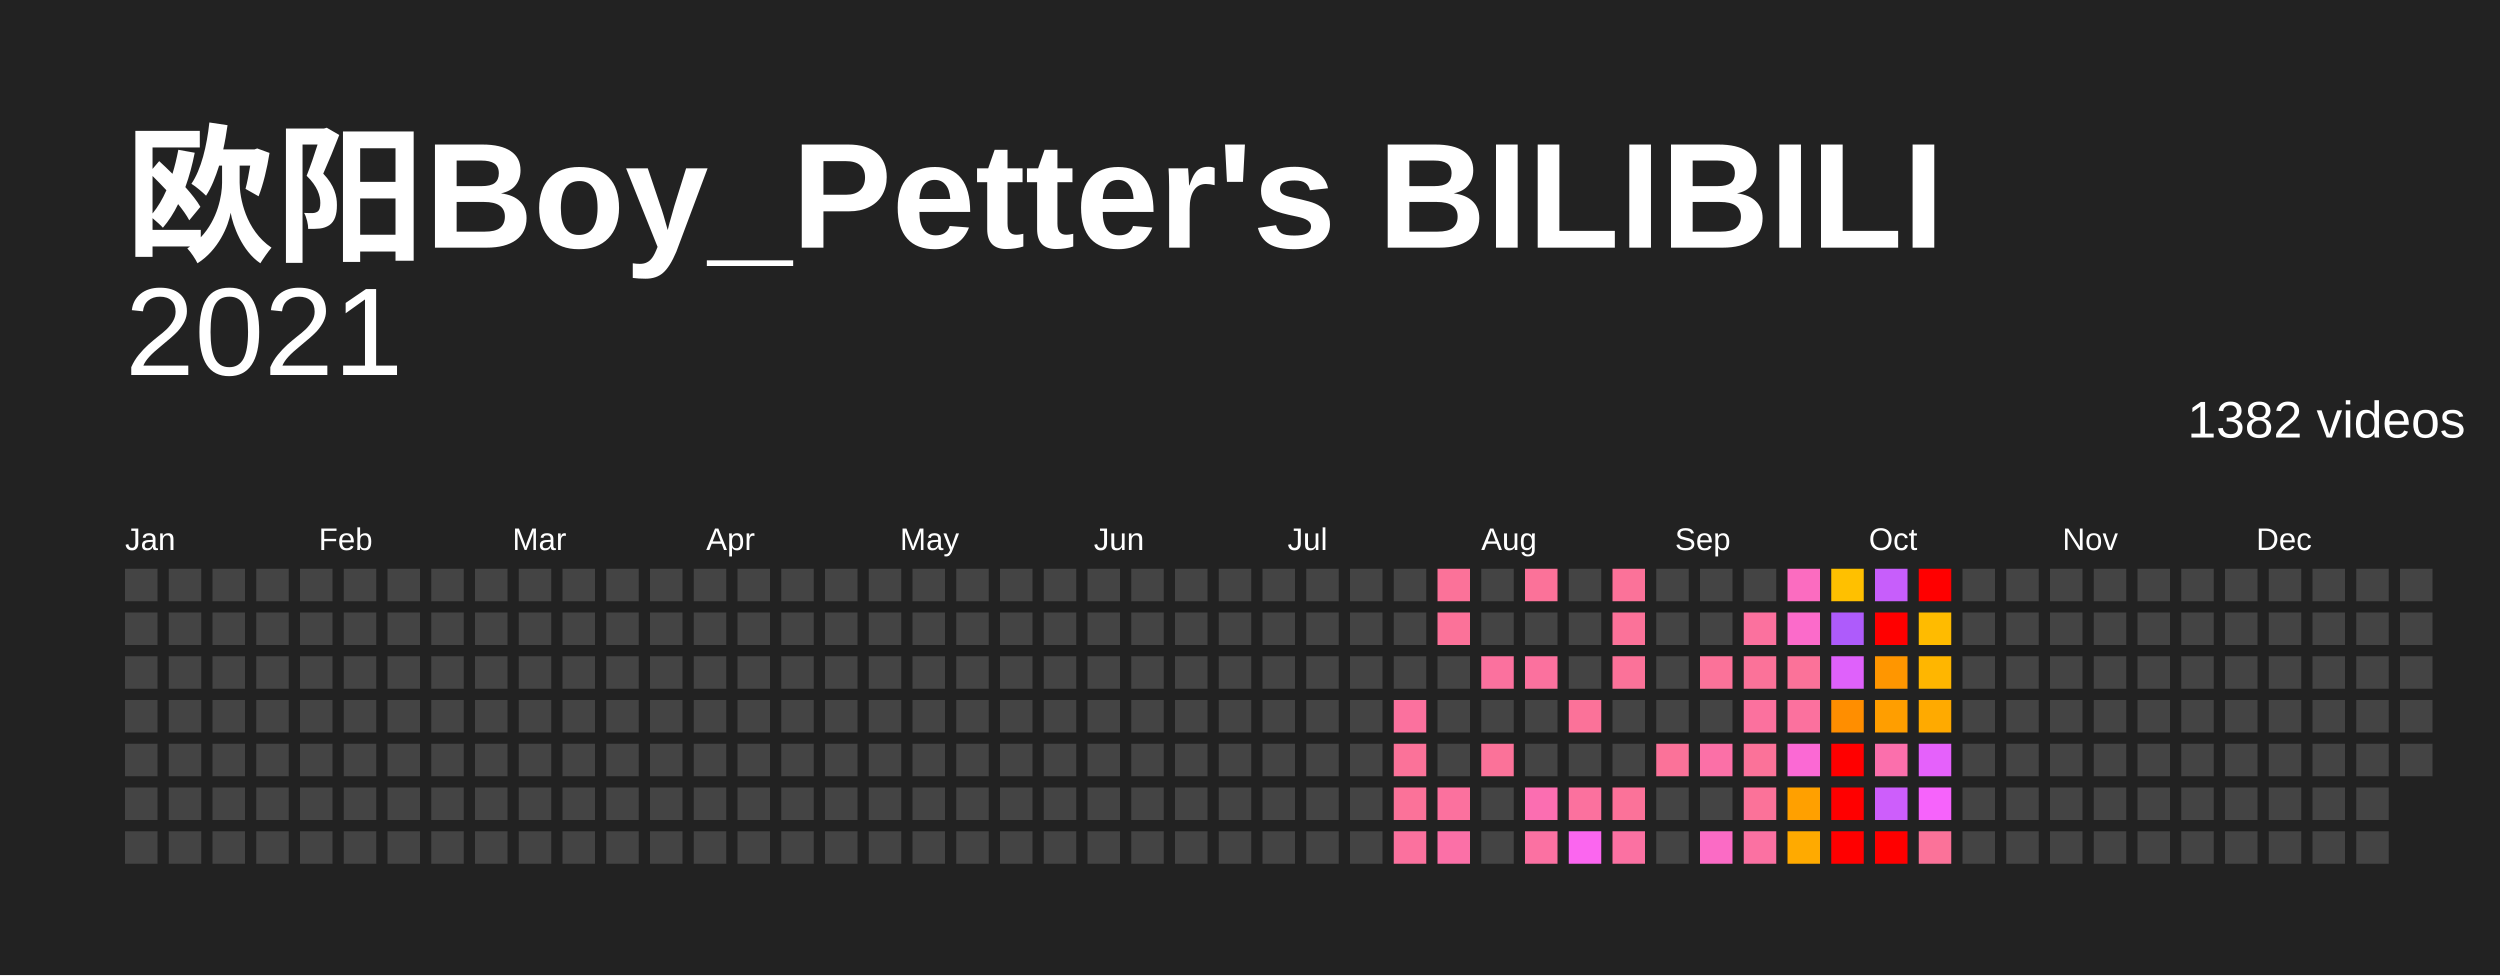
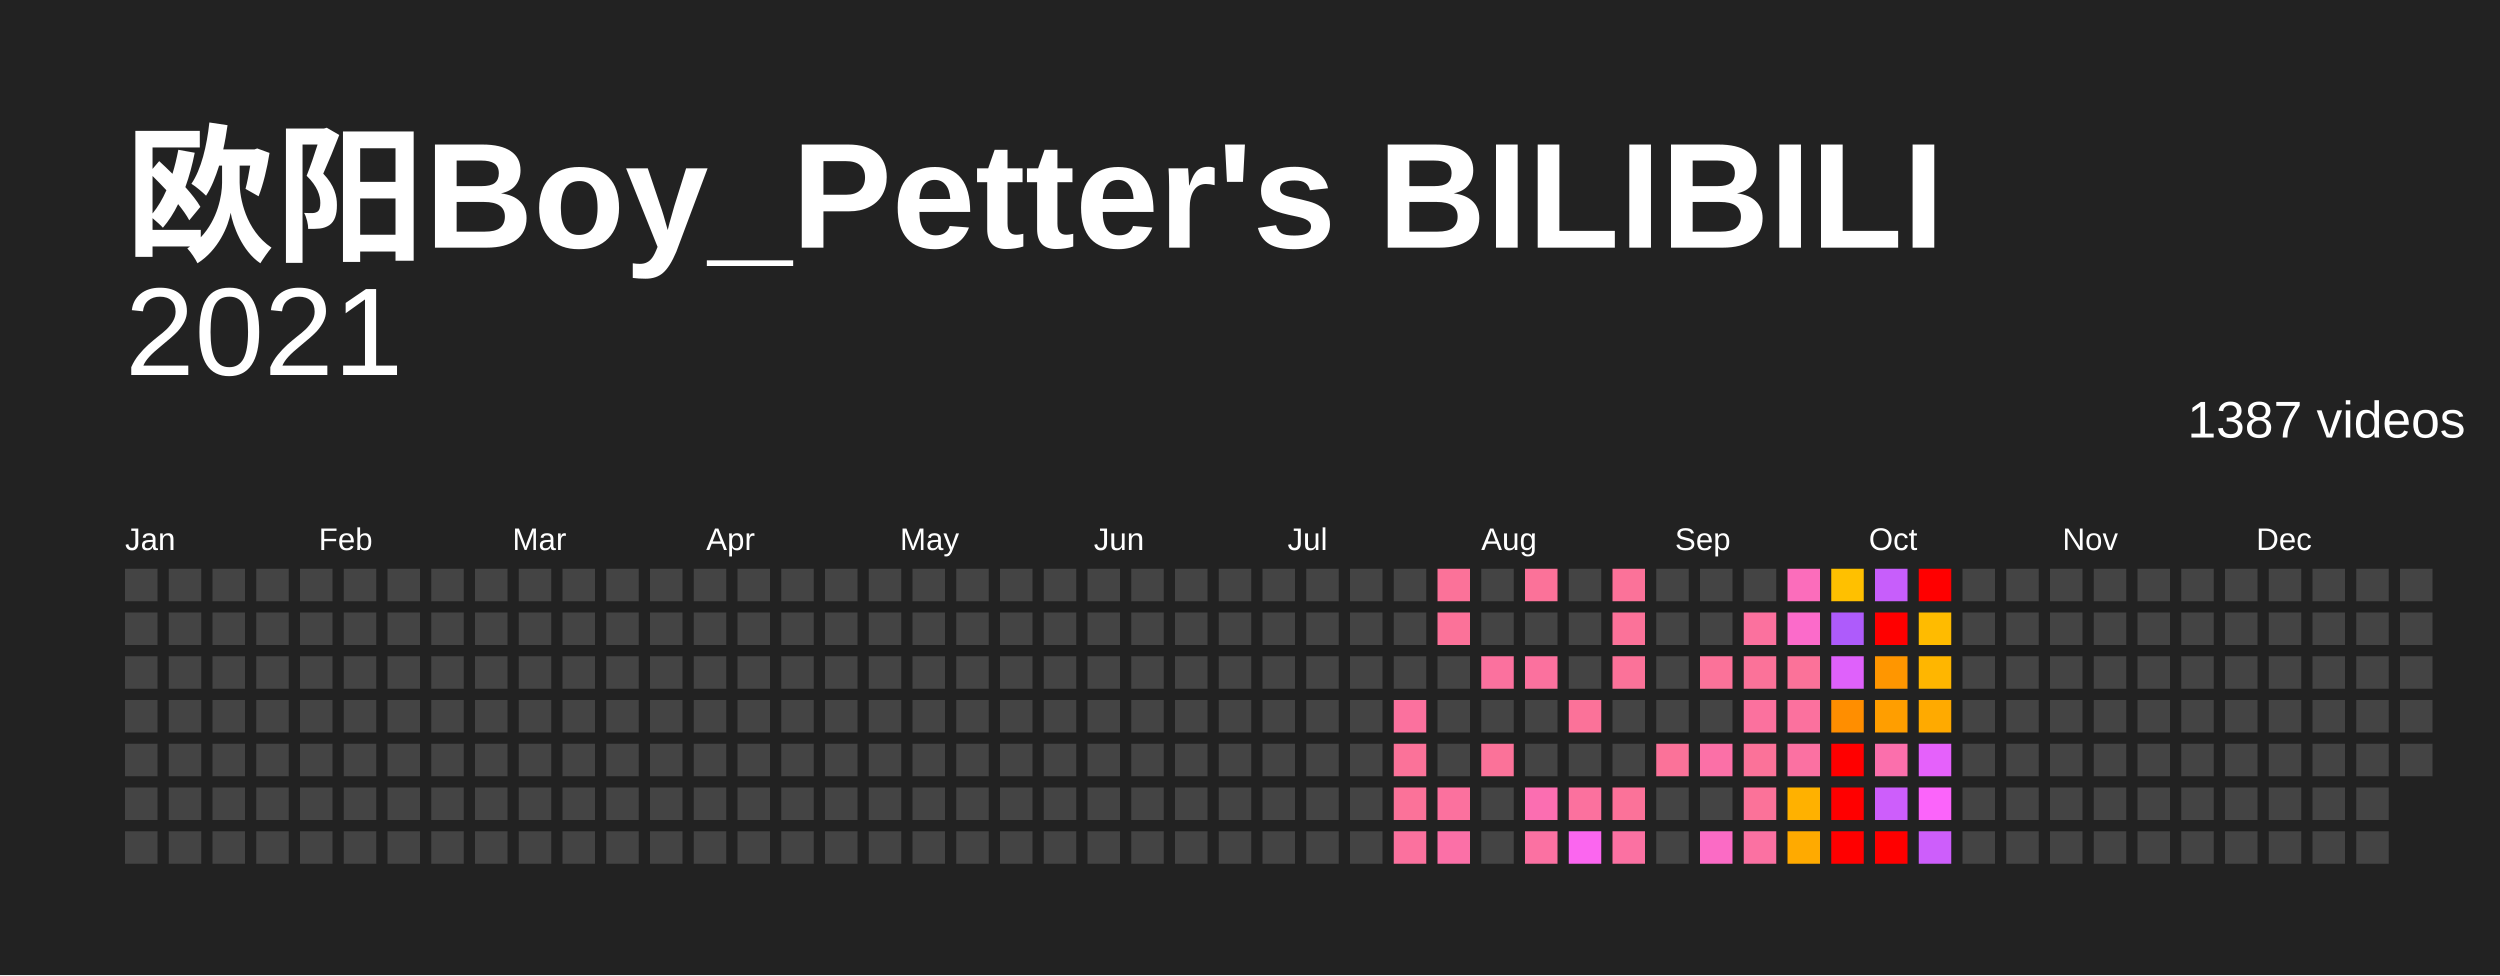
<svg xmlns="http://www.w3.org/2000/svg" baseProfile="full" height="78mm" version="1.1" viewBox="0,0,200,78" width="200mm">
  <defs />
  <rect fill="#222222" height="78" width="200" x="0" y="0" />
  <text fill="#FFFFFF" style="font-size:12px; font-family:Arial; font-weight:bold;" x="10" y="20">欧阳Boy_Petter's BILIBILI</text>
  <text alignment-baseline="hanging" fill="#FFFFFF" style="font-size:10.0px; font-family:Arial;" x="10" y="30">2021</text>
-   <text alignment-baseline="hanging" fill="#FFFFFF" style="font-size:4.125px; font-family:Arial;" x="175" y="35">1382 videos</text>
+   <text alignment-baseline="hanging" fill="#FFFFFF" style="font-size:4.125px; font-family:Arial;" x="175" y="35">1387 videos</text>
  <text fill="#FFFFFF" style="font-size:2.5px; font-family:Arial" x="10.0" y="44">Jan</text>
  <text fill="#FFFFFF" style="font-size:2.5px; font-family:Arial" x="25.5" y="44">Feb</text>
  <text fill="#FFFFFF" style="font-size:2.5px; font-family:Arial" x="41.0" y="44">Mar</text>
  <text fill="#FFFFFF" style="font-size:2.5px; font-family:Arial" x="56.5" y="44">Apr</text>
  <text fill="#FFFFFF" style="font-size:2.5px; font-family:Arial" x="72.0" y="44">May</text>
  <text fill="#FFFFFF" style="font-size:2.5px; font-family:Arial" x="87.5" y="44">Jun</text>
  <text fill="#FFFFFF" style="font-size:2.5px; font-family:Arial" x="103.0" y="44">Jul</text>
  <text fill="#FFFFFF" style="font-size:2.5px; font-family:Arial" x="118.5" y="44">Aug</text>
  <text fill="#FFFFFF" style="font-size:2.5px; font-family:Arial" x="134.0" y="44">Sep</text>
  <text fill="#FFFFFF" style="font-size:2.5px; font-family:Arial" x="149.5" y="44">Oct</text>
  <text fill="#FFFFFF" style="font-size:2.5px; font-family:Arial" x="165.0" y="44">Nov</text>
  <text fill="#FFFFFF" style="font-size:2.5px; font-family:Arial" x="180.5" y="44">Dec</text>
  <rect fill="#444444" height="2.6" width="2.6" x="10.0" y="45.5" />
  <rect fill="#444444" height="2.6" width="2.6" x="10.0" y="49.0" />
  <rect fill="#444444" height="2.6" width="2.6" x="10.0" y="52.5" />
  <rect fill="#444444" height="2.6" width="2.6" x="10.0" y="56.0" />
  <rect fill="#444444" height="2.6" width="2.6" x="10.0" y="59.5" />
  <rect fill="#444444" height="2.6" width="2.6" x="10.0" y="63.0" />
  <rect fill="#444444" height="2.6" width="2.6" x="10.0" y="66.5" />
  <rect fill="#444444" height="2.6" width="2.6" x="13.5" y="45.5" />
  <rect fill="#444444" height="2.6" width="2.6" x="13.5" y="49.0" />
  <rect fill="#444444" height="2.6" width="2.6" x="13.5" y="52.5" />
  <rect fill="#444444" height="2.6" width="2.6" x="13.5" y="56.0" />
  <rect fill="#444444" height="2.6" width="2.6" x="13.5" y="59.5" />
  <rect fill="#444444" height="2.6" width="2.6" x="13.5" y="63.0" />
  <rect fill="#444444" height="2.6" width="2.6" x="13.5" y="66.5" />
  <rect fill="#444444" height="2.6" width="2.6" x="17.0" y="45.5" />
  <rect fill="#444444" height="2.6" width="2.6" x="17.0" y="49.0" />
  <rect fill="#444444" height="2.6" width="2.6" x="17.0" y="52.5" />
  <rect fill="#444444" height="2.6" width="2.6" x="17.0" y="56.0" />
  <rect fill="#444444" height="2.6" width="2.6" x="17.0" y="59.5" />
  <rect fill="#444444" height="2.6" width="2.6" x="17.0" y="63.0" />
  <rect fill="#444444" height="2.6" width="2.6" x="17.0" y="66.5" />
  <rect fill="#444444" height="2.6" width="2.6" x="20.5" y="45.5" />
  <rect fill="#444444" height="2.6" width="2.6" x="20.5" y="49.0" />
  <rect fill="#444444" height="2.6" width="2.6" x="20.5" y="52.5" />
  <rect fill="#444444" height="2.6" width="2.6" x="20.5" y="56.0" />
  <rect fill="#444444" height="2.6" width="2.6" x="20.5" y="59.5" />
  <rect fill="#444444" height="2.6" width="2.6" x="20.5" y="63.0" />
  <rect fill="#444444" height="2.6" width="2.6" x="20.5" y="66.5" />
  <rect fill="#444444" height="2.6" width="2.6" x="24.0" y="45.5" />
  <rect fill="#444444" height="2.6" width="2.6" x="24.0" y="49.0" />
  <rect fill="#444444" height="2.6" width="2.6" x="24.0" y="52.5" />
  <rect fill="#444444" height="2.6" width="2.6" x="24.0" y="56.0" />
  <rect fill="#444444" height="2.6" width="2.6" x="24.0" y="59.5" />
  <rect fill="#444444" height="2.6" width="2.6" x="24.0" y="63.0" />
  <rect fill="#444444" height="2.6" width="2.6" x="24.0" y="66.5" />
  <rect fill="#444444" height="2.6" width="2.6" x="27.5" y="45.5" />
  <rect fill="#444444" height="2.6" width="2.6" x="27.5" y="49.0" />
  <rect fill="#444444" height="2.6" width="2.6" x="27.5" y="52.5" />
  <rect fill="#444444" height="2.6" width="2.6" x="27.5" y="56.0" />
  <rect fill="#444444" height="2.6" width="2.6" x="27.5" y="59.5" />
  <rect fill="#444444" height="2.6" width="2.6" x="27.5" y="63.0" />
  <rect fill="#444444" height="2.6" width="2.6" x="27.5" y="66.5" />
  <rect fill="#444444" height="2.6" width="2.6" x="31.0" y="45.5" />
  <rect fill="#444444" height="2.6" width="2.6" x="31.0" y="49.0" />
  <rect fill="#444444" height="2.6" width="2.6" x="31.0" y="52.5" />
  <rect fill="#444444" height="2.6" width="2.6" x="31.0" y="56.0" />
  <rect fill="#444444" height="2.6" width="2.6" x="31.0" y="59.5" />
  <rect fill="#444444" height="2.6" width="2.6" x="31.0" y="63.0" />
  <rect fill="#444444" height="2.6" width="2.6" x="31.0" y="66.5" />
  <rect fill="#444444" height="2.6" width="2.6" x="34.5" y="45.5" />
  <rect fill="#444444" height="2.6" width="2.6" x="34.5" y="49.0" />
  <rect fill="#444444" height="2.6" width="2.6" x="34.5" y="52.5" />
  <rect fill="#444444" height="2.6" width="2.6" x="34.5" y="56.0" />
  <rect fill="#444444" height="2.6" width="2.6" x="34.5" y="59.5" />
  <rect fill="#444444" height="2.6" width="2.6" x="34.5" y="63.0" />
  <rect fill="#444444" height="2.6" width="2.6" x="34.5" y="66.5" />
  <rect fill="#444444" height="2.6" width="2.6" x="38.0" y="45.5" />
  <rect fill="#444444" height="2.6" width="2.6" x="38.0" y="49.0" />
  <rect fill="#444444" height="2.6" width="2.6" x="38.0" y="52.5" />
  <rect fill="#444444" height="2.6" width="2.6" x="38.0" y="56.0" />
  <rect fill="#444444" height="2.6" width="2.6" x="38.0" y="59.5" />
  <rect fill="#444444" height="2.6" width="2.6" x="38.0" y="63.0" />
  <rect fill="#444444" height="2.6" width="2.6" x="38.0" y="66.5" />
  <rect fill="#444444" height="2.6" width="2.6" x="41.5" y="45.5" />
  <rect fill="#444444" height="2.6" width="2.6" x="41.5" y="49.0" />
  <rect fill="#444444" height="2.6" width="2.6" x="41.5" y="52.5" />
  <rect fill="#444444" height="2.6" width="2.6" x="41.5" y="56.0" />
  <rect fill="#444444" height="2.6" width="2.6" x="41.5" y="59.5" />
  <rect fill="#444444" height="2.6" width="2.6" x="41.5" y="63.0" />
  <rect fill="#444444" height="2.6" width="2.6" x="41.5" y="66.5" />
  <rect fill="#444444" height="2.6" width="2.6" x="45.0" y="45.5" />
  <rect fill="#444444" height="2.6" width="2.6" x="45.0" y="49.0" />
  <rect fill="#444444" height="2.6" width="2.6" x="45.0" y="52.5" />
  <rect fill="#444444" height="2.6" width="2.6" x="45.0" y="56.0" />
  <rect fill="#444444" height="2.6" width="2.6" x="45.0" y="59.5" />
  <rect fill="#444444" height="2.6" width="2.6" x="45.0" y="63.0" />
  <rect fill="#444444" height="2.6" width="2.6" x="45.0" y="66.5" />
  <rect fill="#444444" height="2.6" width="2.6" x="48.5" y="45.5" />
  <rect fill="#444444" height="2.6" width="2.6" x="48.5" y="49.0" />
  <rect fill="#444444" height="2.6" width="2.6" x="48.5" y="52.5" />
  <rect fill="#444444" height="2.6" width="2.6" x="48.5" y="56.0" />
  <rect fill="#444444" height="2.6" width="2.6" x="48.5" y="59.5" />
  <rect fill="#444444" height="2.6" width="2.6" x="48.5" y="63.0" />
  <rect fill="#444444" height="2.6" width="2.6" x="48.5" y="66.5" />
  <rect fill="#444444" height="2.6" width="2.6" x="52.0" y="45.5" />
  <rect fill="#444444" height="2.6" width="2.6" x="52.0" y="49.0" />
  <rect fill="#444444" height="2.6" width="2.6" x="52.0" y="52.5" />
  <rect fill="#444444" height="2.6" width="2.6" x="52.0" y="56.0" />
  <rect fill="#444444" height="2.6" width="2.6" x="52.0" y="59.5" />
  <rect fill="#444444" height="2.6" width="2.6" x="52.0" y="63.0" />
  <rect fill="#444444" height="2.6" width="2.6" x="52.0" y="66.5" />
  <rect fill="#444444" height="2.6" width="2.6" x="55.5" y="45.5" />
  <rect fill="#444444" height="2.6" width="2.6" x="55.5" y="49.0" />
  <rect fill="#444444" height="2.6" width="2.6" x="55.5" y="52.5" />
  <rect fill="#444444" height="2.6" width="2.6" x="55.5" y="56.0" />
  <rect fill="#444444" height="2.6" width="2.6" x="55.5" y="59.5" />
  <rect fill="#444444" height="2.6" width="2.6" x="55.5" y="63.0" />
  <rect fill="#444444" height="2.6" width="2.6" x="55.5" y="66.5" />
  <rect fill="#444444" height="2.6" width="2.6" x="59.0" y="45.5" />
  <rect fill="#444444" height="2.6" width="2.6" x="59.0" y="49.0" />
  <rect fill="#444444" height="2.6" width="2.6" x="59.0" y="52.5" />
  <rect fill="#444444" height="2.6" width="2.6" x="59.0" y="56.0" />
  <rect fill="#444444" height="2.6" width="2.6" x="59.0" y="59.5" />
  <rect fill="#444444" height="2.6" width="2.6" x="59.0" y="63.0" />
  <rect fill="#444444" height="2.6" width="2.6" x="59.0" y="66.5" />
  <rect fill="#444444" height="2.6" width="2.6" x="62.5" y="45.5" />
  <rect fill="#444444" height="2.6" width="2.6" x="62.5" y="49.0" />
  <rect fill="#444444" height="2.6" width="2.6" x="62.5" y="52.5" />
  <rect fill="#444444" height="2.6" width="2.6" x="62.5" y="56.0" />
  <rect fill="#444444" height="2.6" width="2.6" x="62.5" y="59.5" />
  <rect fill="#444444" height="2.6" width="2.6" x="62.5" y="63.0" />
  <rect fill="#444444" height="2.6" width="2.6" x="62.5" y="66.5" />
  <rect fill="#444444" height="2.6" width="2.6" x="66.0" y="45.5" />
  <rect fill="#444444" height="2.6" width="2.6" x="66.0" y="49.0" />
  <rect fill="#444444" height="2.6" width="2.6" x="66.0" y="52.5" />
  <rect fill="#444444" height="2.6" width="2.6" x="66.0" y="56.0" />
  <rect fill="#444444" height="2.6" width="2.6" x="66.0" y="59.5" />
  <rect fill="#444444" height="2.6" width="2.6" x="66.0" y="63.0" />
  <rect fill="#444444" height="2.6" width="2.6" x="66.0" y="66.5" />
  <rect fill="#444444" height="2.6" width="2.6" x="69.5" y="45.5" />
  <rect fill="#444444" height="2.6" width="2.6" x="69.5" y="49.0" />
  <rect fill="#444444" height="2.6" width="2.6" x="69.5" y="52.5" />
  <rect fill="#444444" height="2.6" width="2.6" x="69.5" y="56.0" />
  <rect fill="#444444" height="2.6" width="2.6" x="69.5" y="59.5" />
  <rect fill="#444444" height="2.6" width="2.6" x="69.5" y="63.0" />
  <rect fill="#444444" height="2.6" width="2.6" x="69.5" y="66.5" />
  <rect fill="#444444" height="2.6" width="2.6" x="73.0" y="45.5" />
  <rect fill="#444444" height="2.6" width="2.6" x="73.0" y="49.0" />
  <rect fill="#444444" height="2.6" width="2.6" x="73.0" y="52.5" />
  <rect fill="#444444" height="2.6" width="2.6" x="73.0" y="56.0" />
  <rect fill="#444444" height="2.6" width="2.6" x="73.0" y="59.5" />
  <rect fill="#444444" height="2.6" width="2.6" x="73.0" y="63.0" />
  <rect fill="#444444" height="2.6" width="2.6" x="73.0" y="66.5" />
  <rect fill="#444444" height="2.6" width="2.6" x="76.5" y="45.5" />
  <rect fill="#444444" height="2.6" width="2.6" x="76.5" y="49.0" />
  <rect fill="#444444" height="2.6" width="2.6" x="76.5" y="52.5" />
  <rect fill="#444444" height="2.6" width="2.6" x="76.5" y="56.0" />
  <rect fill="#444444" height="2.6" width="2.6" x="76.5" y="59.5" />
  <rect fill="#444444" height="2.6" width="2.6" x="76.5" y="63.0" />
  <rect fill="#444444" height="2.6" width="2.6" x="76.5" y="66.5" />
  <rect fill="#444444" height="2.6" width="2.6" x="80.0" y="45.5" />
  <rect fill="#444444" height="2.6" width="2.6" x="80.0" y="49.0" />
  <rect fill="#444444" height="2.6" width="2.6" x="80.0" y="52.5" />
  <rect fill="#444444" height="2.6" width="2.6" x="80.0" y="56.0" />
  <rect fill="#444444" height="2.6" width="2.6" x="80.0" y="59.5" />
  <rect fill="#444444" height="2.6" width="2.6" x="80.0" y="63.0" />
  <rect fill="#444444" height="2.6" width="2.6" x="80.0" y="66.5" />
  <rect fill="#444444" height="2.6" width="2.6" x="83.5" y="45.5" />
  <rect fill="#444444" height="2.6" width="2.6" x="83.5" y="49.0" />
  <rect fill="#444444" height="2.6" width="2.6" x="83.5" y="52.5" />
  <rect fill="#444444" height="2.6" width="2.6" x="83.5" y="56.0" />
  <rect fill="#444444" height="2.6" width="2.6" x="83.5" y="59.5" />
  <rect fill="#444444" height="2.6" width="2.6" x="83.5" y="63.0" />
  <rect fill="#444444" height="2.6" width="2.6" x="83.5" y="66.5" />
  <rect fill="#444444" height="2.6" width="2.6" x="87.0" y="45.5" />
  <rect fill="#444444" height="2.6" width="2.6" x="87.0" y="49.0" />
  <rect fill="#444444" height="2.6" width="2.6" x="87.0" y="52.5" />
  <rect fill="#444444" height="2.6" width="2.6" x="87.0" y="56.0" />
  <rect fill="#444444" height="2.6" width="2.6" x="87.0" y="59.5" />
  <rect fill="#444444" height="2.6" width="2.6" x="87.0" y="63.0" />
  <rect fill="#444444" height="2.6" width="2.6" x="87.0" y="66.5" />
  <rect fill="#444444" height="2.6" width="2.6" x="90.5" y="45.5" />
  <rect fill="#444444" height="2.6" width="2.6" x="90.5" y="49.0" />
  <rect fill="#444444" height="2.6" width="2.6" x="90.5" y="52.5" />
  <rect fill="#444444" height="2.6" width="2.6" x="90.5" y="56.0" />
  <rect fill="#444444" height="2.6" width="2.6" x="90.5" y="59.5" />
  <rect fill="#444444" height="2.6" width="2.6" x="90.5" y="63.0" />
  <rect fill="#444444" height="2.6" width="2.6" x="90.5" y="66.5" />
  <rect fill="#444444" height="2.6" width="2.6" x="94.0" y="45.5" />
  <rect fill="#444444" height="2.6" width="2.6" x="94.0" y="49.0" />
  <rect fill="#444444" height="2.6" width="2.6" x="94.0" y="52.5" />
  <rect fill="#444444" height="2.6" width="2.6" x="94.0" y="56.0" />
  <rect fill="#444444" height="2.6" width="2.6" x="94.0" y="59.5" />
  <rect fill="#444444" height="2.6" width="2.6" x="94.0" y="63.0" />
  <rect fill="#444444" height="2.6" width="2.6" x="94.0" y="66.5" />
  <rect fill="#444444" height="2.6" width="2.6" x="97.5" y="45.5" />
  <rect fill="#444444" height="2.6" width="2.6" x="97.5" y="49.0" />
  <rect fill="#444444" height="2.6" width="2.6" x="97.5" y="52.5" />
  <rect fill="#444444" height="2.6" width="2.6" x="97.5" y="56.0" />
  <rect fill="#444444" height="2.6" width="2.6" x="97.5" y="59.5" />
  <rect fill="#444444" height="2.6" width="2.6" x="97.5" y="63.0" />
  <rect fill="#444444" height="2.6" width="2.6" x="97.5" y="66.5" />
  <rect fill="#444444" height="2.6" width="2.6" x="101.0" y="45.5" />
  <rect fill="#444444" height="2.6" width="2.6" x="101.0" y="49.0" />
  <rect fill="#444444" height="2.6" width="2.6" x="101.0" y="52.5" />
  <rect fill="#444444" height="2.6" width="2.6" x="101.0" y="56.0" />
  <rect fill="#444444" height="2.6" width="2.6" x="101.0" y="59.5" />
  <rect fill="#444444" height="2.6" width="2.6" x="101.0" y="63.0" />
  <rect fill="#444444" height="2.6" width="2.6" x="101.0" y="66.5" />
  <rect fill="#444444" height="2.6" width="2.6" x="104.5" y="45.5" />
  <rect fill="#444444" height="2.6" width="2.6" x="104.5" y="49.0" />
  <rect fill="#444444" height="2.6" width="2.6" x="104.5" y="52.5" />
  <rect fill="#444444" height="2.6" width="2.6" x="104.5" y="56.0" />
  <rect fill="#444444" height="2.6" width="2.6" x="104.5" y="59.5" />
  <rect fill="#444444" height="2.6" width="2.6" x="104.5" y="63.0" />
  <rect fill="#444444" height="2.6" width="2.6" x="104.5" y="66.5" />
  <rect fill="#444444" height="2.6" width="2.6" x="108.0" y="45.5" />
  <rect fill="#444444" height="2.6" width="2.6" x="108.0" y="49.0" />
  <rect fill="#444444" height="2.6" width="2.6" x="108.0" y="52.5" />
  <rect fill="#444444" height="2.6" width="2.6" x="108.0" y="56.0" />
  <rect fill="#444444" height="2.6" width="2.6" x="108.0" y="59.5" />
  <rect fill="#444444" height="2.6" width="2.6" x="108.0" y="63.0" />
  <rect fill="#444444" height="2.6" width="2.6" x="108.0" y="66.5" />
  <rect fill="#444444" height="2.6" width="2.6" x="111.5" y="45.5" />
  <rect fill="#444444" height="2.6" width="2.6" x="111.5" y="49.0" />
  <rect fill="#444444" height="2.6" width="2.6" x="111.5" y="52.5" />
  <rect fill="#fb719e" height="2.6" width="2.6" x="111.5" y="56.0" />
  <rect fill="#fb7299" height="2.6" width="2.6" x="111.5" y="59.5" />
  <rect fill="#fb7299" height="2.6" width="2.6" x="111.5" y="63.0" />
  <rect fill="#fb719e" height="2.6" width="2.6" x="111.5" y="66.5" />
  <rect fill="#fb7299" height="2.6" width="2.6" x="115.0" y="45.5" />
  <rect fill="#fb7299" height="2.6" width="2.6" x="115.0" y="49.0" />
  <rect fill="#444444" height="2.6" width="2.6" x="115.0" y="52.5" />
  <rect fill="#444444" height="2.6" width="2.6" x="115.0" y="56.0" />
  <rect fill="#444444" height="2.6" width="2.6" x="115.0" y="59.5" />
  <rect fill="#fb719e" height="2.6" width="2.6" x="115.0" y="63.0" />
  <rect fill="#fb70a7" height="2.6" width="2.6" x="115.0" y="66.5" />
  <rect fill="#444444" height="2.6" width="2.6" x="118.5" y="45.5" />
  <rect fill="#444444" height="2.6" width="2.6" x="118.5" y="49.0" />
  <rect fill="#fb719e" height="2.6" width="2.6" x="118.5" y="52.5" />
  <rect fill="#444444" height="2.6" width="2.6" x="118.5" y="56.0" />
  <rect fill="#fb7299" height="2.6" width="2.6" x="118.5" y="59.5" />
  <rect fill="#444444" height="2.6" width="2.6" x="118.5" y="63.0" />
  <rect fill="#444444" height="2.6" width="2.6" x="118.5" y="66.5" />
  <rect fill="#fb7299" height="2.6" width="2.6" x="122.0" y="45.5" />
  <rect fill="#444444" height="2.6" width="2.6" x="122.0" y="49.0" />
  <rect fill="#fb719e" height="2.6" width="2.6" x="122.0" y="52.5" />
  <rect fill="#444444" height="2.6" width="2.6" x="122.0" y="56.0" />
  <rect fill="#444444" height="2.6" width="2.6" x="122.0" y="59.5" />
  <rect fill="#fb6eb1" height="2.6" width="2.6" x="122.0" y="63.0" />
  <rect fill="#fb71a2" height="2.6" width="2.6" x="122.0" y="66.5" />
  <rect fill="#444444" height="2.6" width="2.6" x="125.5" y="45.5" />
  <rect fill="#444444" height="2.6" width="2.6" x="125.5" y="49.0" />
  <rect fill="#444444" height="2.6" width="2.6" x="125.5" y="52.5" />
  <rect fill="#fb7299" height="2.6" width="2.6" x="125.5" y="56.0" />
  <rect fill="#444444" height="2.6" width="2.6" x="125.5" y="59.5" />
  <rect fill="#fb719e" height="2.6" width="2.6" x="125.5" y="63.0" />
  <rect fill="#fb66ef" height="2.6" width="2.6" x="125.5" y="66.5" />
  <rect fill="#fb7299" height="2.6" width="2.6" x="129.0" y="45.5" />
  <rect fill="#fb7299" height="2.6" width="2.6" x="129.0" y="49.0" />
  <rect fill="#fb7299" height="2.6" width="2.6" x="129.0" y="52.5" />
  <rect fill="#444444" height="2.6" width="2.6" x="129.0" y="56.0" />
  <rect fill="#444444" height="2.6" width="2.6" x="129.0" y="59.5" />
  <rect fill="#fb7299" height="2.6" width="2.6" x="129.0" y="63.0" />
  <rect fill="#fb71a2" height="2.6" width="2.6" x="129.0" y="66.5" />
  <rect fill="#444444" height="2.6" width="2.6" x="132.5" y="45.5" />
  <rect fill="#444444" height="2.6" width="2.6" x="132.5" y="49.0" />
  <rect fill="#444444" height="2.6" width="2.6" x="132.5" y="52.5" />
  <rect fill="#444444" height="2.6" width="2.6" x="132.5" y="56.0" />
  <rect fill="#fb7299" height="2.6" width="2.6" x="132.5" y="59.5" />
  <rect fill="#444444" height="2.6" width="2.6" x="132.5" y="63.0" />
  <rect fill="#444444" height="2.6" width="2.6" x="132.5" y="66.5" />
  <rect fill="#444444" height="2.6" width="2.6" x="136.0" y="45.5" />
  <rect fill="#444444" height="2.6" width="2.6" x="136.0" y="49.0" />
  <rect fill="#fb7299" height="2.6" width="2.6" x="136.0" y="52.5" />
  <rect fill="#444444" height="2.6" width="2.6" x="136.0" y="56.0" />
  <rect fill="#fb70a7" height="2.6" width="2.6" x="136.0" y="59.5" />
  <rect fill="#444444" height="2.6" width="2.6" x="136.0" y="63.0" />
  <rect fill="#fb6bc5" height="2.6" width="2.6" x="136.0" y="66.5" />
  <rect fill="#444444" height="2.6" width="2.6" x="139.5" y="45.5" />
  <rect fill="#fb719e" height="2.6" width="2.6" x="139.5" y="49.0" />
  <rect fill="#fb7299" height="2.6" width="2.6" x="139.5" y="52.5" />
  <rect fill="#fb719e" height="2.6" width="2.6" x="139.5" y="56.0" />
  <rect fill="#fb7299" height="2.6" width="2.6" x="139.5" y="59.5" />
  <rect fill="#fb7299" height="2.6" width="2.6" x="139.5" y="63.0" />
  <rect fill="#fb71a2" height="2.6" width="2.6" x="139.5" y="66.5" />
-   <rect fill="#fb6cc0" height="2.6" width="2.6" x="143.0" y="45.5" />
+   <rect fill="#fb6dbb" height="2.6" width="2.6" x="143.0" y="45.5" />
  <rect fill="#fb6bca" height="2.6" width="2.6" x="143.0" y="49.0" />
  <rect fill="#fb7299" height="2.6" width="2.6" x="143.0" y="52.5" />
  <rect fill="#fb719e" height="2.6" width="2.6" x="143.0" y="56.0" />
-   <rect fill="#fb69d4" height="2.6" width="2.6" x="143.0" y="59.5" />
-   <rect fill="#ffa000" height="2.6" width="2.6" x="143.0" y="63.0" />
+   <rect fill="#fb71a2" height="2.6" width="2.6" x="143.0" y="59.5" />
+   <rect fill="#ffb100" height="2.6" width="2.6" x="143.0" y="63.0" />
  <rect fill="#ffaa00" height="2.6" width="2.6" x="143.0" y="66.5" />
  <rect fill="#ffc000" height="2.6" width="2.6" x="146.5" y="45.5" />
  <rect fill="#ae5bfb" height="2.6" width="2.6" x="146.5" y="49.0" />
  <rect fill="#df61fb" height="2.6" width="2.6" x="146.5" y="52.5" />
  <rect fill="#ff8e00" height="2.6" width="2.6" x="146.5" y="56.0" />
  <rect fill="red" height="2.6" width="2.6" x="146.5" y="59.5" />
  <rect fill="red" height="2.6" width="2.6" x="146.5" y="63.0" />
  <rect fill="red" height="2.6" width="2.6" x="146.5" y="66.5" />
  <rect fill="#c75efb" height="2.6" width="2.6" x="150.0" y="45.5" />
  <rect fill="red" height="2.6" width="2.6" x="150.0" y="49.0" />
  <rect fill="#ff9600" height="2.6" width="2.6" x="150.0" y="52.5" />
  <rect fill="#ff9e00" height="2.6" width="2.6" x="150.0" y="56.0" />
  <rect fill="#fb6fac" height="2.6" width="2.6" x="150.0" y="59.5" />
  <rect fill="#cd5efb" height="2.6" width="2.6" x="150.0" y="63.0" />
  <rect fill="red" height="2.6" width="2.6" x="150.0" y="66.5" />
  <rect fill="red" height="2.6" width="2.6" x="153.5" y="45.5" />
  <rect fill="#ffbb00" height="2.6" width="2.6" x="153.5" y="49.0" />
  <rect fill="#ffb600" height="2.6" width="2.6" x="153.5" y="52.5" />
  <rect fill="#ffaa00" height="2.6" width="2.6" x="153.5" y="56.0" />
  <rect fill="#e561fb" height="2.6" width="2.6" x="153.5" y="59.5" />
-   <rect fill="#f663fb" height="2.6" width="2.6" x="153.5" y="63.0" />
-   <rect fill="#fb7299" height="2.6" width="2.6" x="153.5" y="66.5" />
+   <rect fill="#fb64fa" height="2.6" width="2.6" x="153.5" y="63.0" />
+   <rect fill="#cd5efb" height="2.6" width="2.6" x="153.5" y="66.5" />
  <rect fill="#444444" height="2.6" width="2.6" x="157.0" y="45.5" />
  <rect fill="#444444" height="2.6" width="2.6" x="157.0" y="49.0" />
  <rect fill="#444444" height="2.6" width="2.6" x="157.0" y="52.5" />
  <rect fill="#444444" height="2.6" width="2.6" x="157.0" y="56.0" />
  <rect fill="#444444" height="2.6" width="2.6" x="157.0" y="59.5" />
  <rect fill="#444444" height="2.6" width="2.6" x="157.0" y="63.0" />
  <rect fill="#444444" height="2.6" width="2.6" x="157.0" y="66.5" />
  <rect fill="#444444" height="2.6" width="2.6" x="160.5" y="45.5" />
  <rect fill="#444444" height="2.6" width="2.6" x="160.5" y="49.0" />
  <rect fill="#444444" height="2.6" width="2.6" x="160.5" y="52.5" />
  <rect fill="#444444" height="2.6" width="2.6" x="160.5" y="56.0" />
  <rect fill="#444444" height="2.6" width="2.6" x="160.5" y="59.5" />
  <rect fill="#444444" height="2.6" width="2.6" x="160.5" y="63.0" />
  <rect fill="#444444" height="2.6" width="2.6" x="160.5" y="66.5" />
  <rect fill="#444444" height="2.6" width="2.6" x="164.0" y="45.5" />
  <rect fill="#444444" height="2.6" width="2.6" x="164.0" y="49.0" />
  <rect fill="#444444" height="2.6" width="2.6" x="164.0" y="52.5" />
  <rect fill="#444444" height="2.6" width="2.6" x="164.0" y="56.0" />
  <rect fill="#444444" height="2.6" width="2.6" x="164.0" y="59.5" />
  <rect fill="#444444" height="2.6" width="2.6" x="164.0" y="63.0" />
  <rect fill="#444444" height="2.6" width="2.6" x="164.0" y="66.5" />
  <rect fill="#444444" height="2.6" width="2.6" x="167.5" y="45.5" />
  <rect fill="#444444" height="2.6" width="2.6" x="167.5" y="49.0" />
  <rect fill="#444444" height="2.6" width="2.6" x="167.5" y="52.5" />
  <rect fill="#444444" height="2.6" width="2.6" x="167.5" y="56.0" />
  <rect fill="#444444" height="2.6" width="2.6" x="167.5" y="59.5" />
  <rect fill="#444444" height="2.6" width="2.6" x="167.5" y="63.0" />
  <rect fill="#444444" height="2.6" width="2.6" x="167.5" y="66.5" />
  <rect fill="#444444" height="2.6" width="2.6" x="171.0" y="45.5" />
  <rect fill="#444444" height="2.6" width="2.6" x="171.0" y="49.0" />
  <rect fill="#444444" height="2.6" width="2.6" x="171.0" y="52.5" />
  <rect fill="#444444" height="2.6" width="2.6" x="171.0" y="56.0" />
  <rect fill="#444444" height="2.6" width="2.6" x="171.0" y="59.5" />
  <rect fill="#444444" height="2.6" width="2.6" x="171.0" y="63.0" />
  <rect fill="#444444" height="2.6" width="2.6" x="171.0" y="66.5" />
  <rect fill="#444444" height="2.6" width="2.6" x="174.5" y="45.5" />
  <rect fill="#444444" height="2.6" width="2.6" x="174.5" y="49.0" />
  <rect fill="#444444" height="2.6" width="2.6" x="174.5" y="52.5" />
  <rect fill="#444444" height="2.6" width="2.6" x="174.5" y="56.0" />
  <rect fill="#444444" height="2.6" width="2.6" x="174.5" y="59.5" />
  <rect fill="#444444" height="2.6" width="2.6" x="174.5" y="63.0" />
  <rect fill="#444444" height="2.6" width="2.6" x="174.5" y="66.5" />
  <rect fill="#444444" height="2.6" width="2.6" x="178.0" y="45.5" />
  <rect fill="#444444" height="2.6" width="2.6" x="178.0" y="49.0" />
  <rect fill="#444444" height="2.6" width="2.6" x="178.0" y="52.5" />
  <rect fill="#444444" height="2.6" width="2.6" x="178.0" y="56.0" />
  <rect fill="#444444" height="2.6" width="2.6" x="178.0" y="59.5" />
  <rect fill="#444444" height="2.6" width="2.6" x="178.0" y="63.0" />
  <rect fill="#444444" height="2.6" width="2.6" x="178.0" y="66.5" />
  <rect fill="#444444" height="2.6" width="2.6" x="181.5" y="45.5" />
  <rect fill="#444444" height="2.6" width="2.6" x="181.5" y="49.0" />
  <rect fill="#444444" height="2.6" width="2.6" x="181.5" y="52.5" />
  <rect fill="#444444" height="2.6" width="2.6" x="181.5" y="56.0" />
  <rect fill="#444444" height="2.6" width="2.6" x="181.5" y="59.5" />
  <rect fill="#444444" height="2.6" width="2.6" x="181.5" y="63.0" />
  <rect fill="#444444" height="2.6" width="2.6" x="181.5" y="66.5" />
  <rect fill="#444444" height="2.6" width="2.6" x="185.0" y="45.5" />
  <rect fill="#444444" height="2.6" width="2.6" x="185.0" y="49.0" />
  <rect fill="#444444" height="2.6" width="2.6" x="185.0" y="52.5" />
  <rect fill="#444444" height="2.6" width="2.6" x="185.0" y="56.0" />
  <rect fill="#444444" height="2.6" width="2.6" x="185.0" y="59.5" />
  <rect fill="#444444" height="2.6" width="2.6" x="185.0" y="63.0" />
  <rect fill="#444444" height="2.6" width="2.6" x="185.0" y="66.5" />
  <rect fill="#444444" height="2.6" width="2.6" x="188.5" y="45.5" />
  <rect fill="#444444" height="2.6" width="2.6" x="188.5" y="49.0" />
  <rect fill="#444444" height="2.6" width="2.6" x="188.5" y="52.5" />
  <rect fill="#444444" height="2.6" width="2.6" x="188.5" y="56.0" />
  <rect fill="#444444" height="2.6" width="2.6" x="188.5" y="59.5" />
  <rect fill="#444444" height="2.6" width="2.6" x="188.5" y="63.0" />
  <rect fill="#444444" height="2.6" width="2.6" x="188.5" y="66.5" />
  <rect fill="#444444" height="2.6" width="2.6" x="192.0" y="45.5" />
  <rect fill="#444444" height="2.6" width="2.6" x="192.0" y="49.0" />
  <rect fill="#444444" height="2.6" width="2.6" x="192.0" y="52.5" />
  <rect fill="#444444" height="2.6" width="2.6" x="192.0" y="56.0" />
  <rect fill="#444444" height="2.6" width="2.6" x="192.0" y="59.5" />
</svg>
